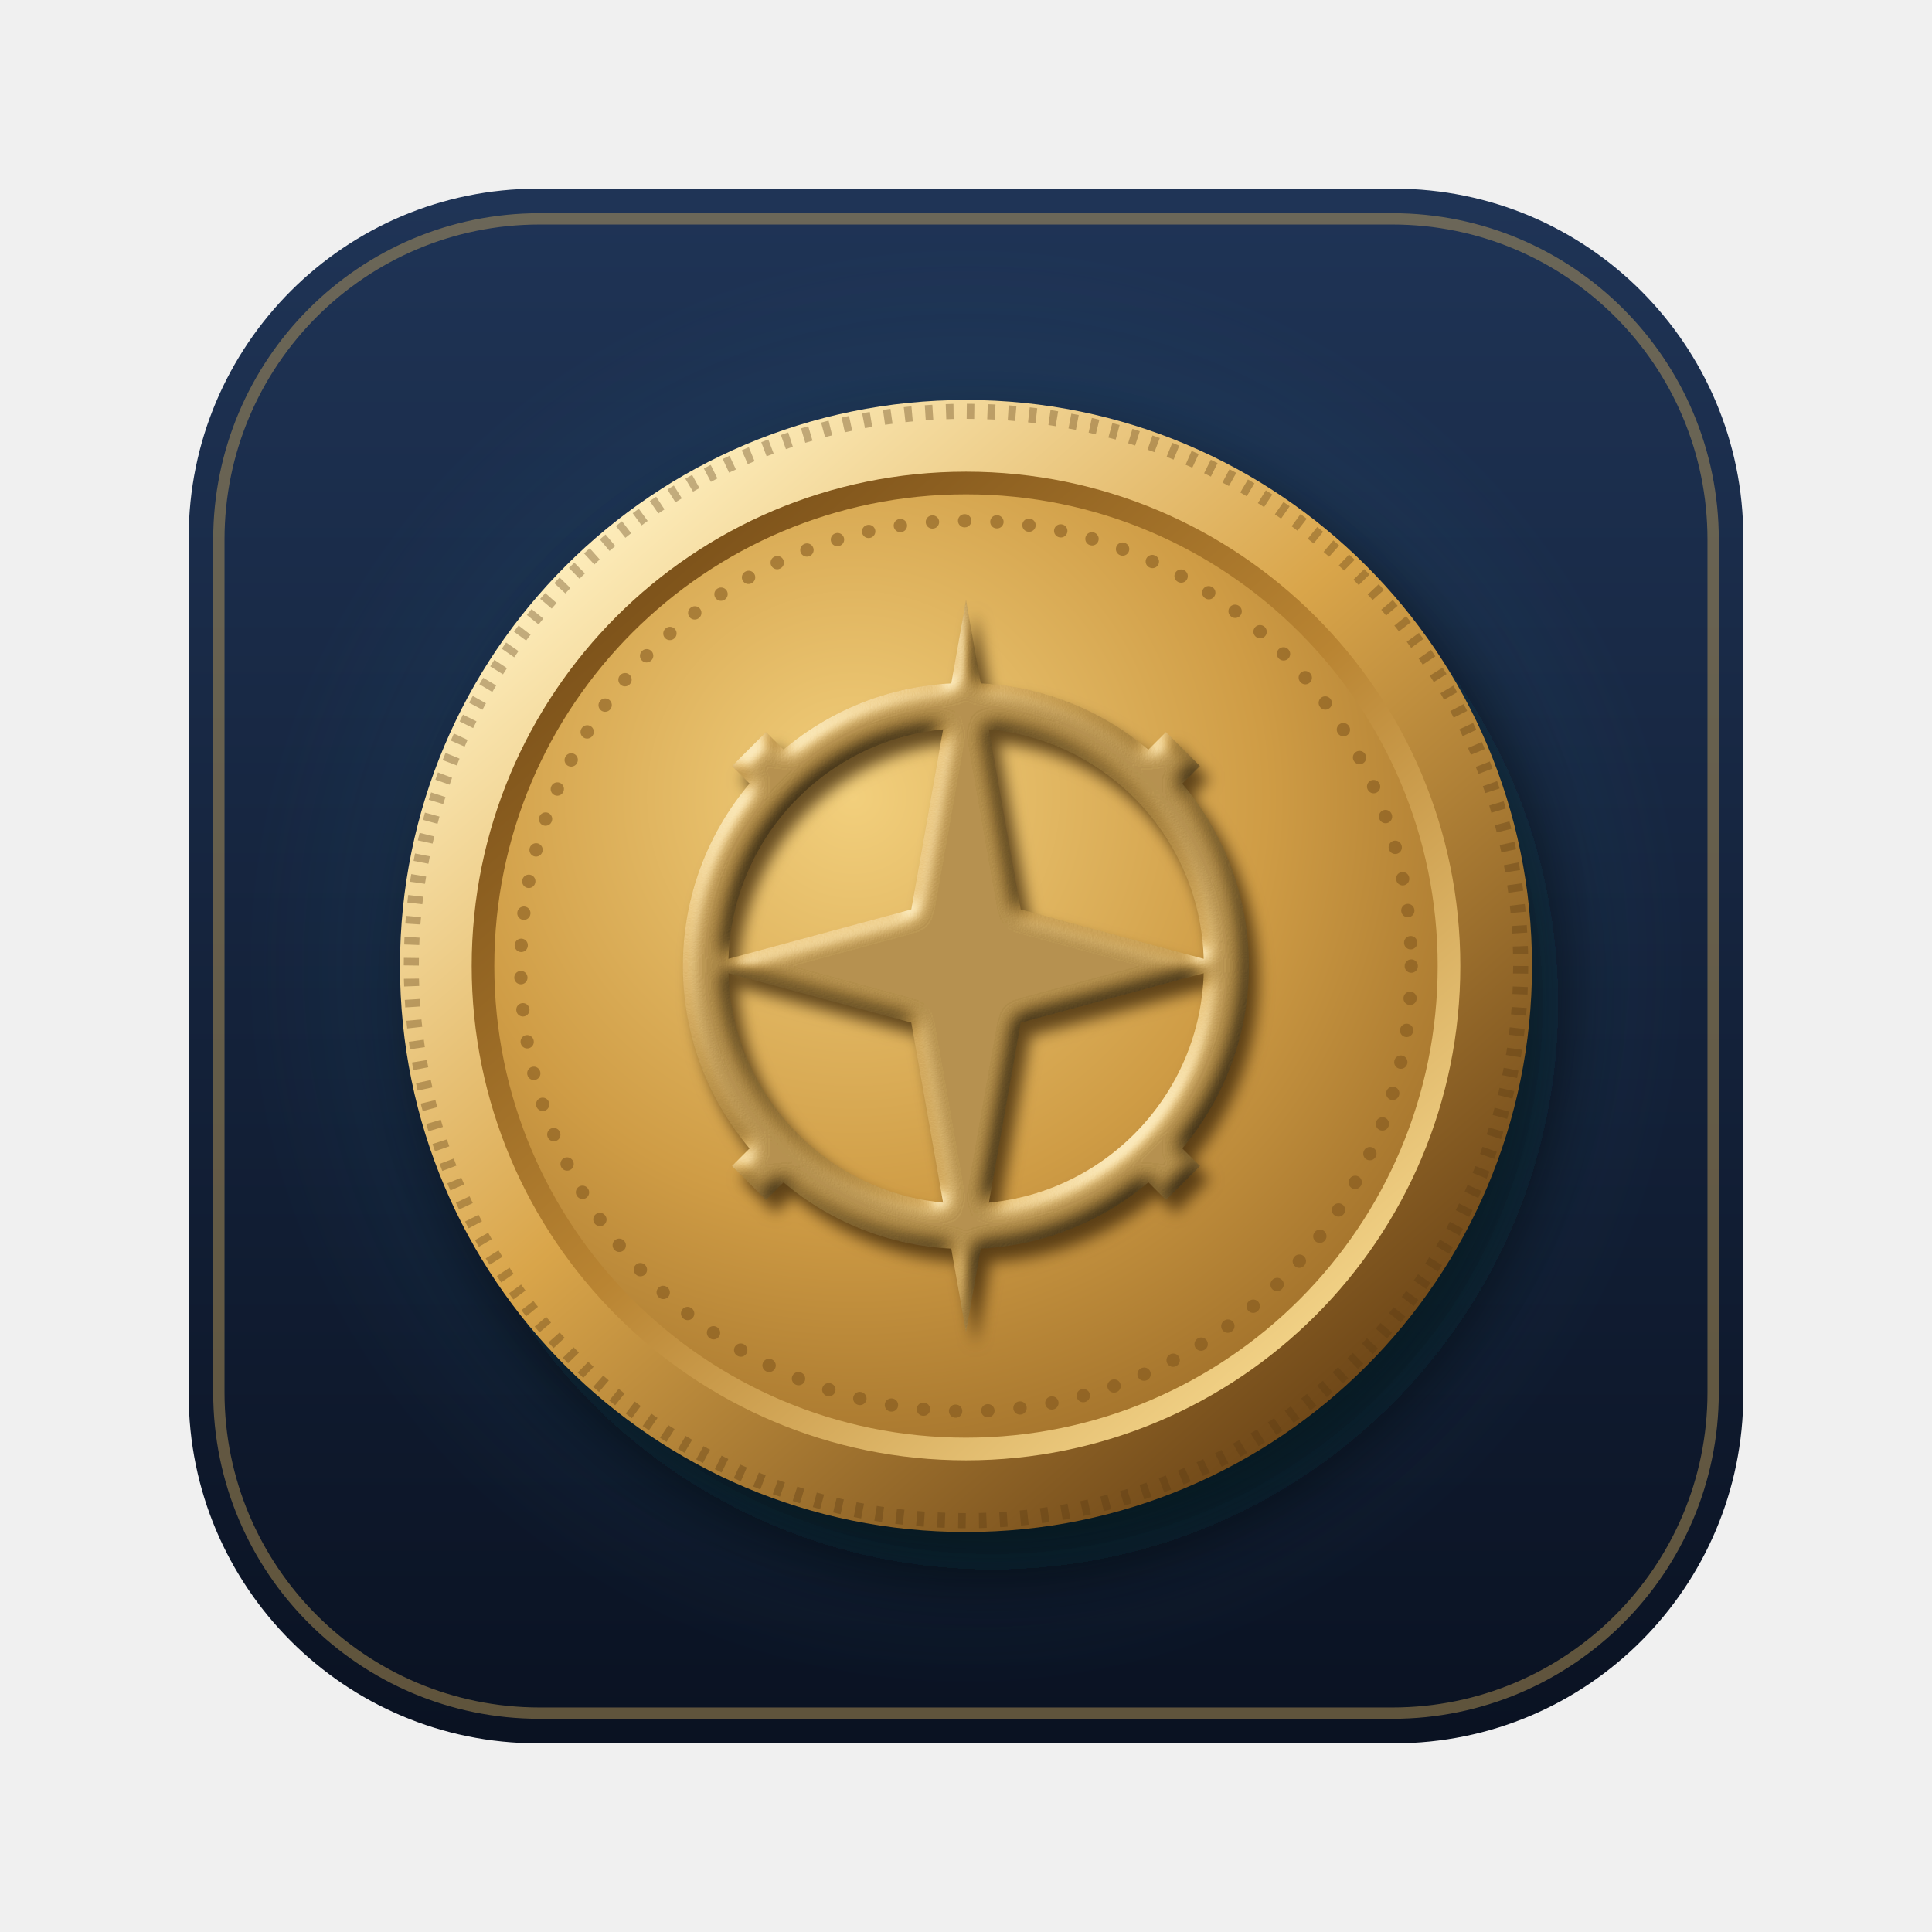
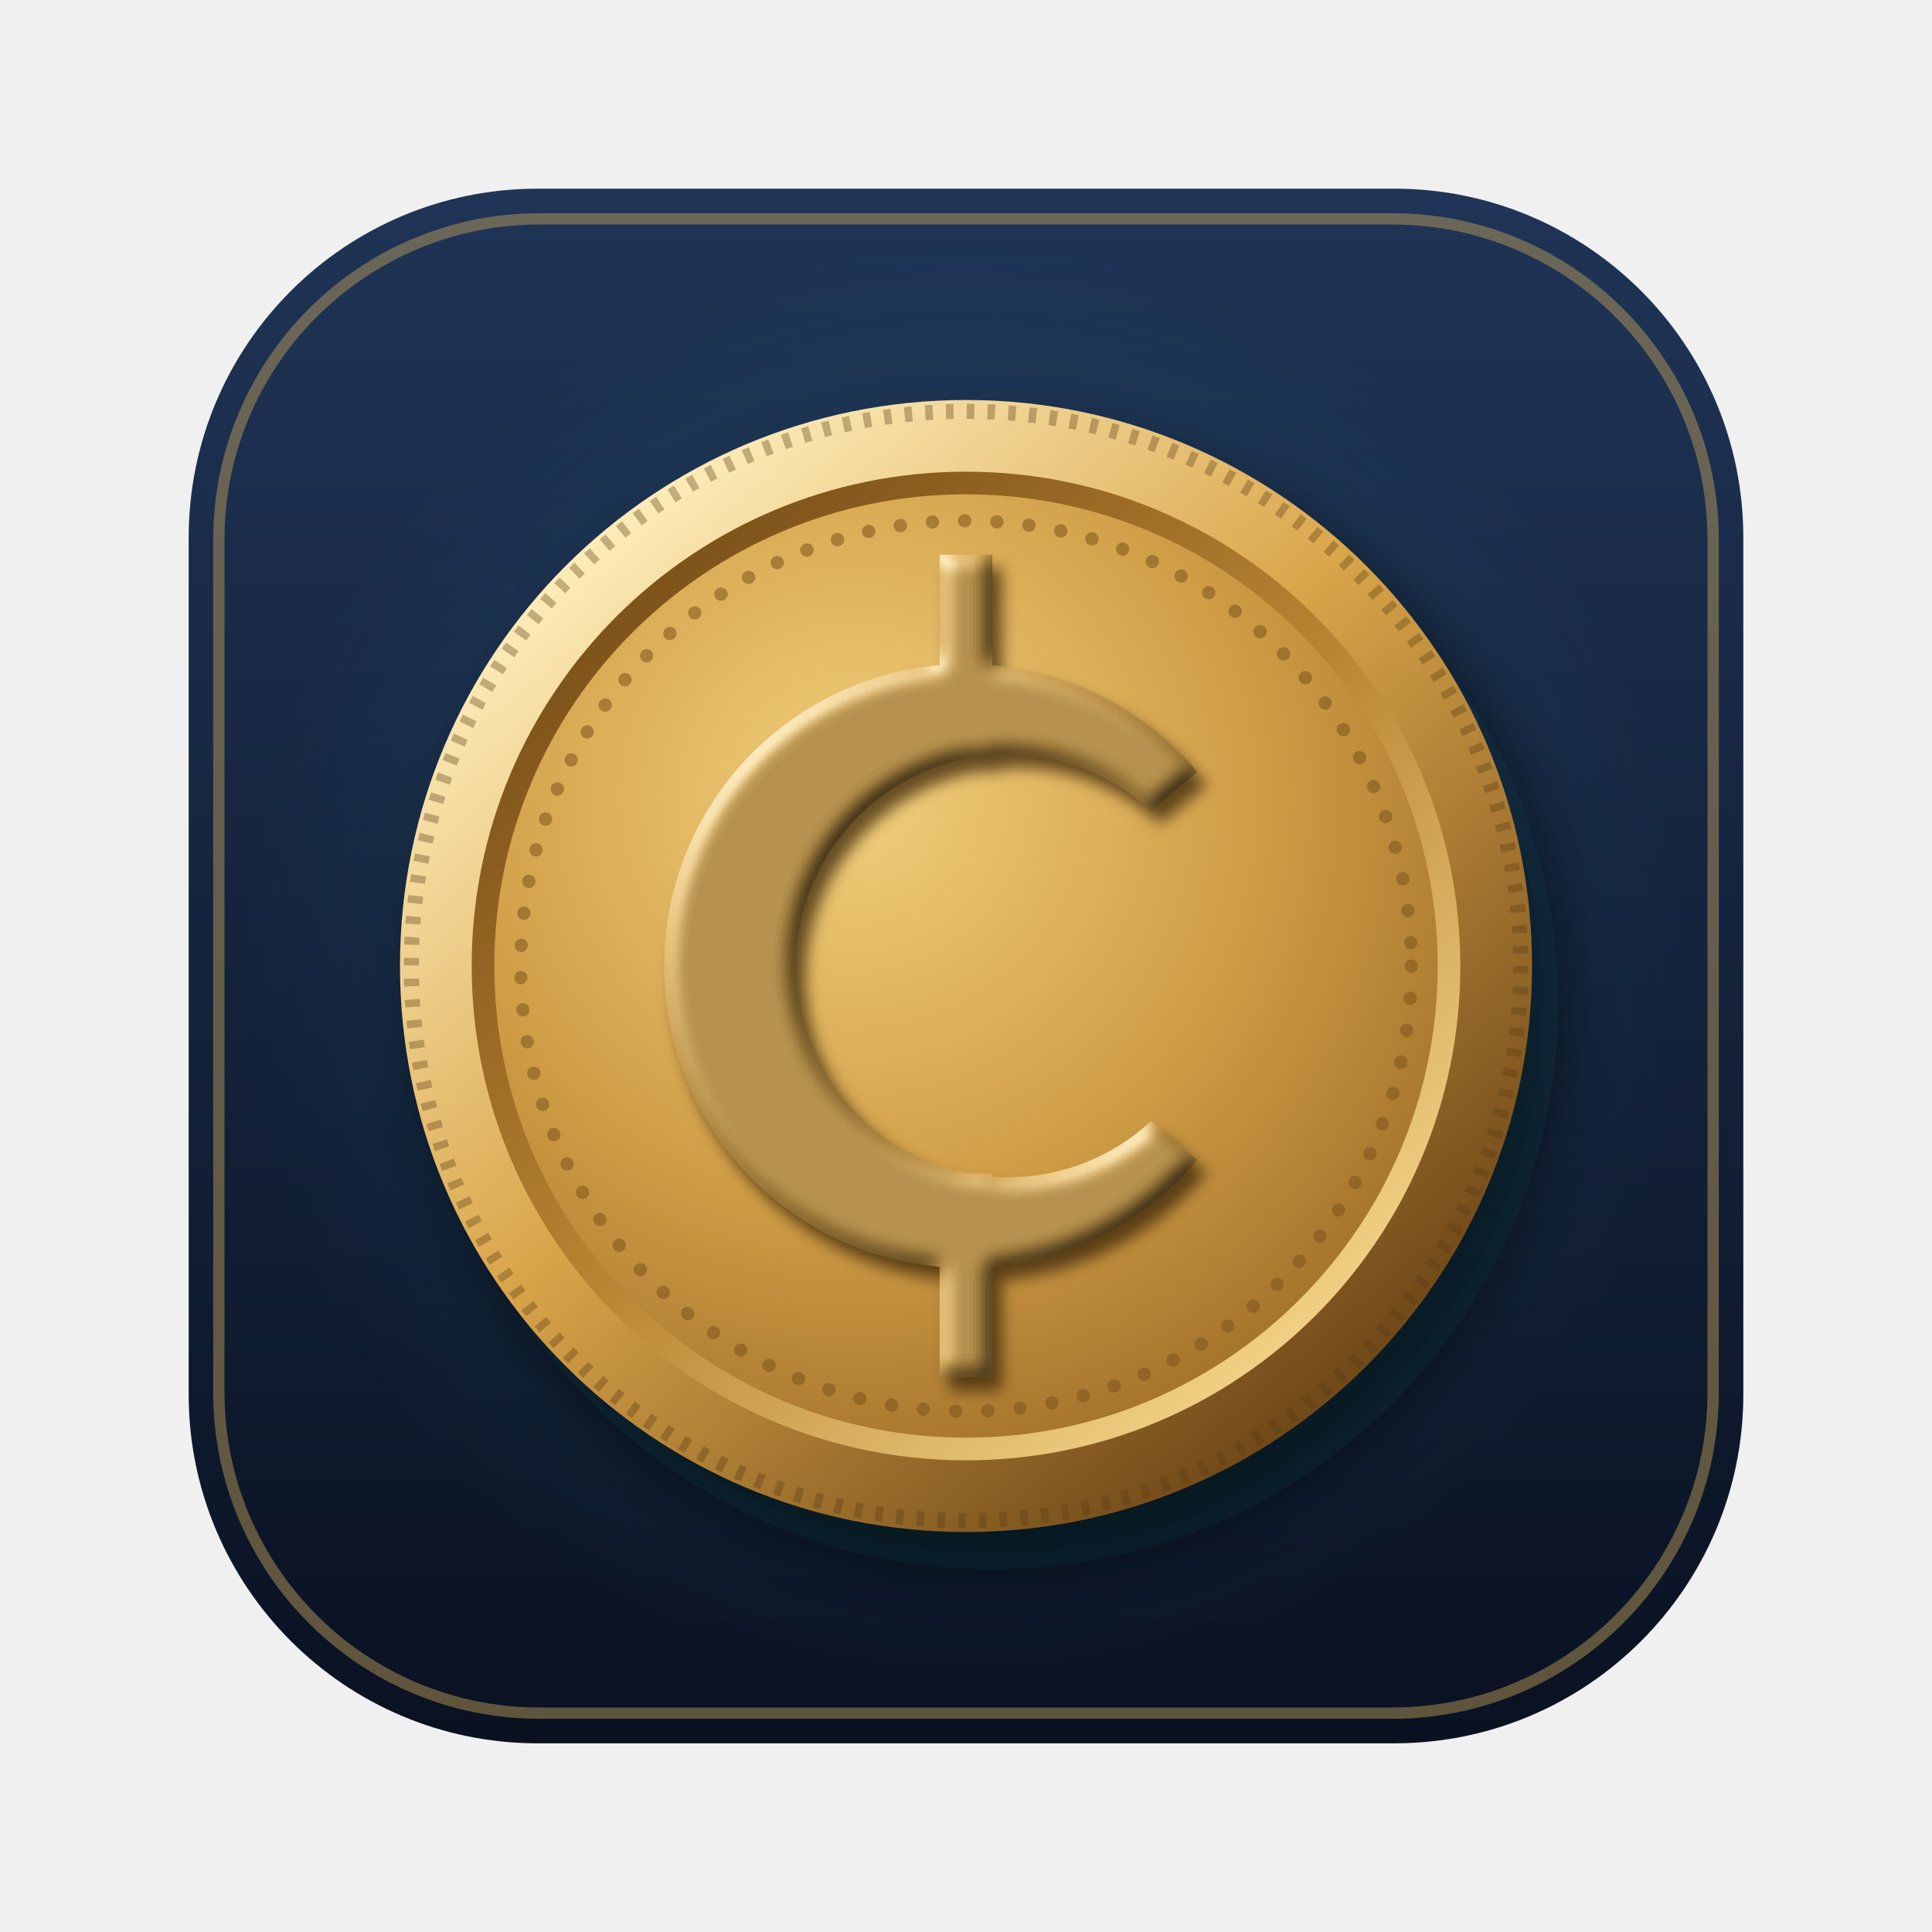
<svg xmlns="http://www.w3.org/2000/svg" viewBox="0 0 1024 1024" width="1024" height="1024">
  <defs>
    <linearGradient id="tile" x1="0" y1="0" x2="0" y2="1">
      <stop offset="0" stop-color="#1f3456" />
      <stop offset="1" stop-color="#0a1222" />
    </linearGradient>
    <radialGradient id="glow" cx="0.5" cy="0.5" r="0.5">
      <stop offset="0" stop-color="#5fd4e4" stop-opacity="0.35" />
      <stop offset="0.6" stop-color="#2a8ea6" stop-opacity="0.12" />
      <stop offset="1" stop-color="#2a8ea6" stop-opacity="0" />
    </radialGradient>
    <linearGradient id="rim" x1="0.15" y1="0.1" x2="0.85" y2="0.9">
      <stop offset="0" stop-color="#fff0c0" />
      <stop offset="0.45" stop-color="#d9a54a" />
      <stop offset="1" stop-color="#6b4416" />
    </linearGradient>
    <linearGradient id="step" x1="0.15" y1="0.1" x2="0.85" y2="0.9">
      <stop offset="0" stop-color="#7a5019" />
      <stop offset="0.5" stop-color="#b98432" />
      <stop offset="1" stop-color="#f4d58a" />
    </linearGradient>
    <radialGradient id="face" cx="0.38" cy="0.32" r="0.8">
      <stop offset="0" stop-color="#f2cf7c" />
      <stop offset="0.55" stop-color="#cf9c45" />
      <stop offset="1" stop-color="#9a6a26" />
    </radialGradient>
    <filter id="shadow" x="-20%" y="-20%" width="140%" height="140%">
      <feGaussianBlur stdDeviation="18" />
    </filter>
    <filter id="relief" x="-15%" y="-15%" width="130%" height="130%" color-interpolation-filters="sRGB">
      <feGaussianBlur in="SourceAlpha" stdDeviation="5" result="height" />
      <feDiffuseLighting in="height" surfaceScale="7" diffuseConstant="1.15" lighting-color="#ffffff" result="diffuse">
        <feDistantLight azimuth="225" elevation="42" />
      </feDiffuseLighting>
      <feSpecularLighting in="height" surfaceScale="7" specularConstant="0.85" specularExponent="22" lighting-color="#fff3cc" result="specular">
        <feDistantLight azimuth="225" elevation="42" />
      </feSpecularLighting>
      <feFlood flood-color="#e0ad52" result="gold" />
      <feBlend in="gold" in2="diffuse" mode="multiply" result="lit" />
      <feComposite in="lit" in2="SourceAlpha" operator="in" result="metal" />
      <feComposite in="specular" in2="SourceAlpha" operator="in" result="shine" />
      <feOffset in="SourceAlpha" dx="5" dy="7" result="dropped" />
      <feGaussianBlur in="dropped" stdDeviation="4" result="soft" />
      <feFlood flood-color="#3a2408" flood-opacity="0.75" />
      <feComposite in2="soft" operator="in" result="cast" />
      <feMerge>
        <feMergeNode in="cast" />
        <feMergeNode in="metal" />
        <feMergeNode in="shine" />
      </feMerge>
    </filter>
+     <mask id="letter" maskUnits="userSpaceOnUse" x="0" y="0" width="1024" height="1024">
+       <rect width="1024" height="1024" fill="#fff" />
+       <circle cx="534" cy="512" r="112" fill="#000" />
+       <path d="M512 512 L818.4 254.9 L818.4 769.1 Z" fill="#000" />
+     </mask>
    <clipPath id="field">
      <circle id="field-edge" cx="512" cy="512" r="232" />
    </clipPath>
  </defs>
  <g id="background">
    <rect x="100" y="100" width="824" height="824" rx="185" fill="url(#tile)" />
    <rect x="116" y="116" width="792" height="792" rx="170" fill="none" stroke="#c9a45c" stroke-opacity="0.45" stroke-width="6" />
  </g>
  <g id="coin">
    <circle cx="512" cy="512" r="380" fill="url(#glow)" />
    <circle cx="526" cy="532" r="300" fill="#05080f" fill-opacity="0.6" filter="url(#shadow)" />
    <circle cx="512" cy="512" r="300" fill="url(#rim)" />
    <circle cx="512" cy="512" r="294" fill="none" stroke="#5a3a12" stroke-opacity="0.35" stroke-width="8" stroke-dasharray="4 7" />
    <circle cx="512" cy="512" r="262" fill="url(#step)" />
    <circle cx="512" cy="512" r="250" fill="url(#face)" />
    <circle id="beads" cx="512" cy="512" r="236" fill="none" stroke="#7d541c" stroke-opacity="0.55" stroke-width="7" stroke-linecap="round" stroke-dasharray="0.1 17" />
    <g clip-path="url(#field)">
      <g filter="url(#relief)">
        <g id="emblem-art">
-           <path fill-rule="evenodd" d="M512 362 A150 150 0 1 1 511.9 362 Z M512 386 A126 126 0 1 0 512.1 386 Z" />
-           <path d="M512 318 L541 482 L652 512 L541 542 L512 706 L483 542 L372 512 L483 482 Z" />
-           <path d="M388 406 L406 388 L424 406 L406 424 Z M600 406 L618 388 L636 406 L618 424 Z M388 618 L406 600 L424 618 L406 636 Z M600 618 L618 600 L636 618 L618 636 Z" />
-           <circle cx="512" cy="512" r="30" />
+           <circle cx="512" cy="512" r="160" mask="url(#letter)" />
+           <rect x="498" y="294" width="28" height="108" />
+           <rect x="498" y="622" width="28" height="108" />
        </g>
      </g>
    </g>
  </g>
</svg>
